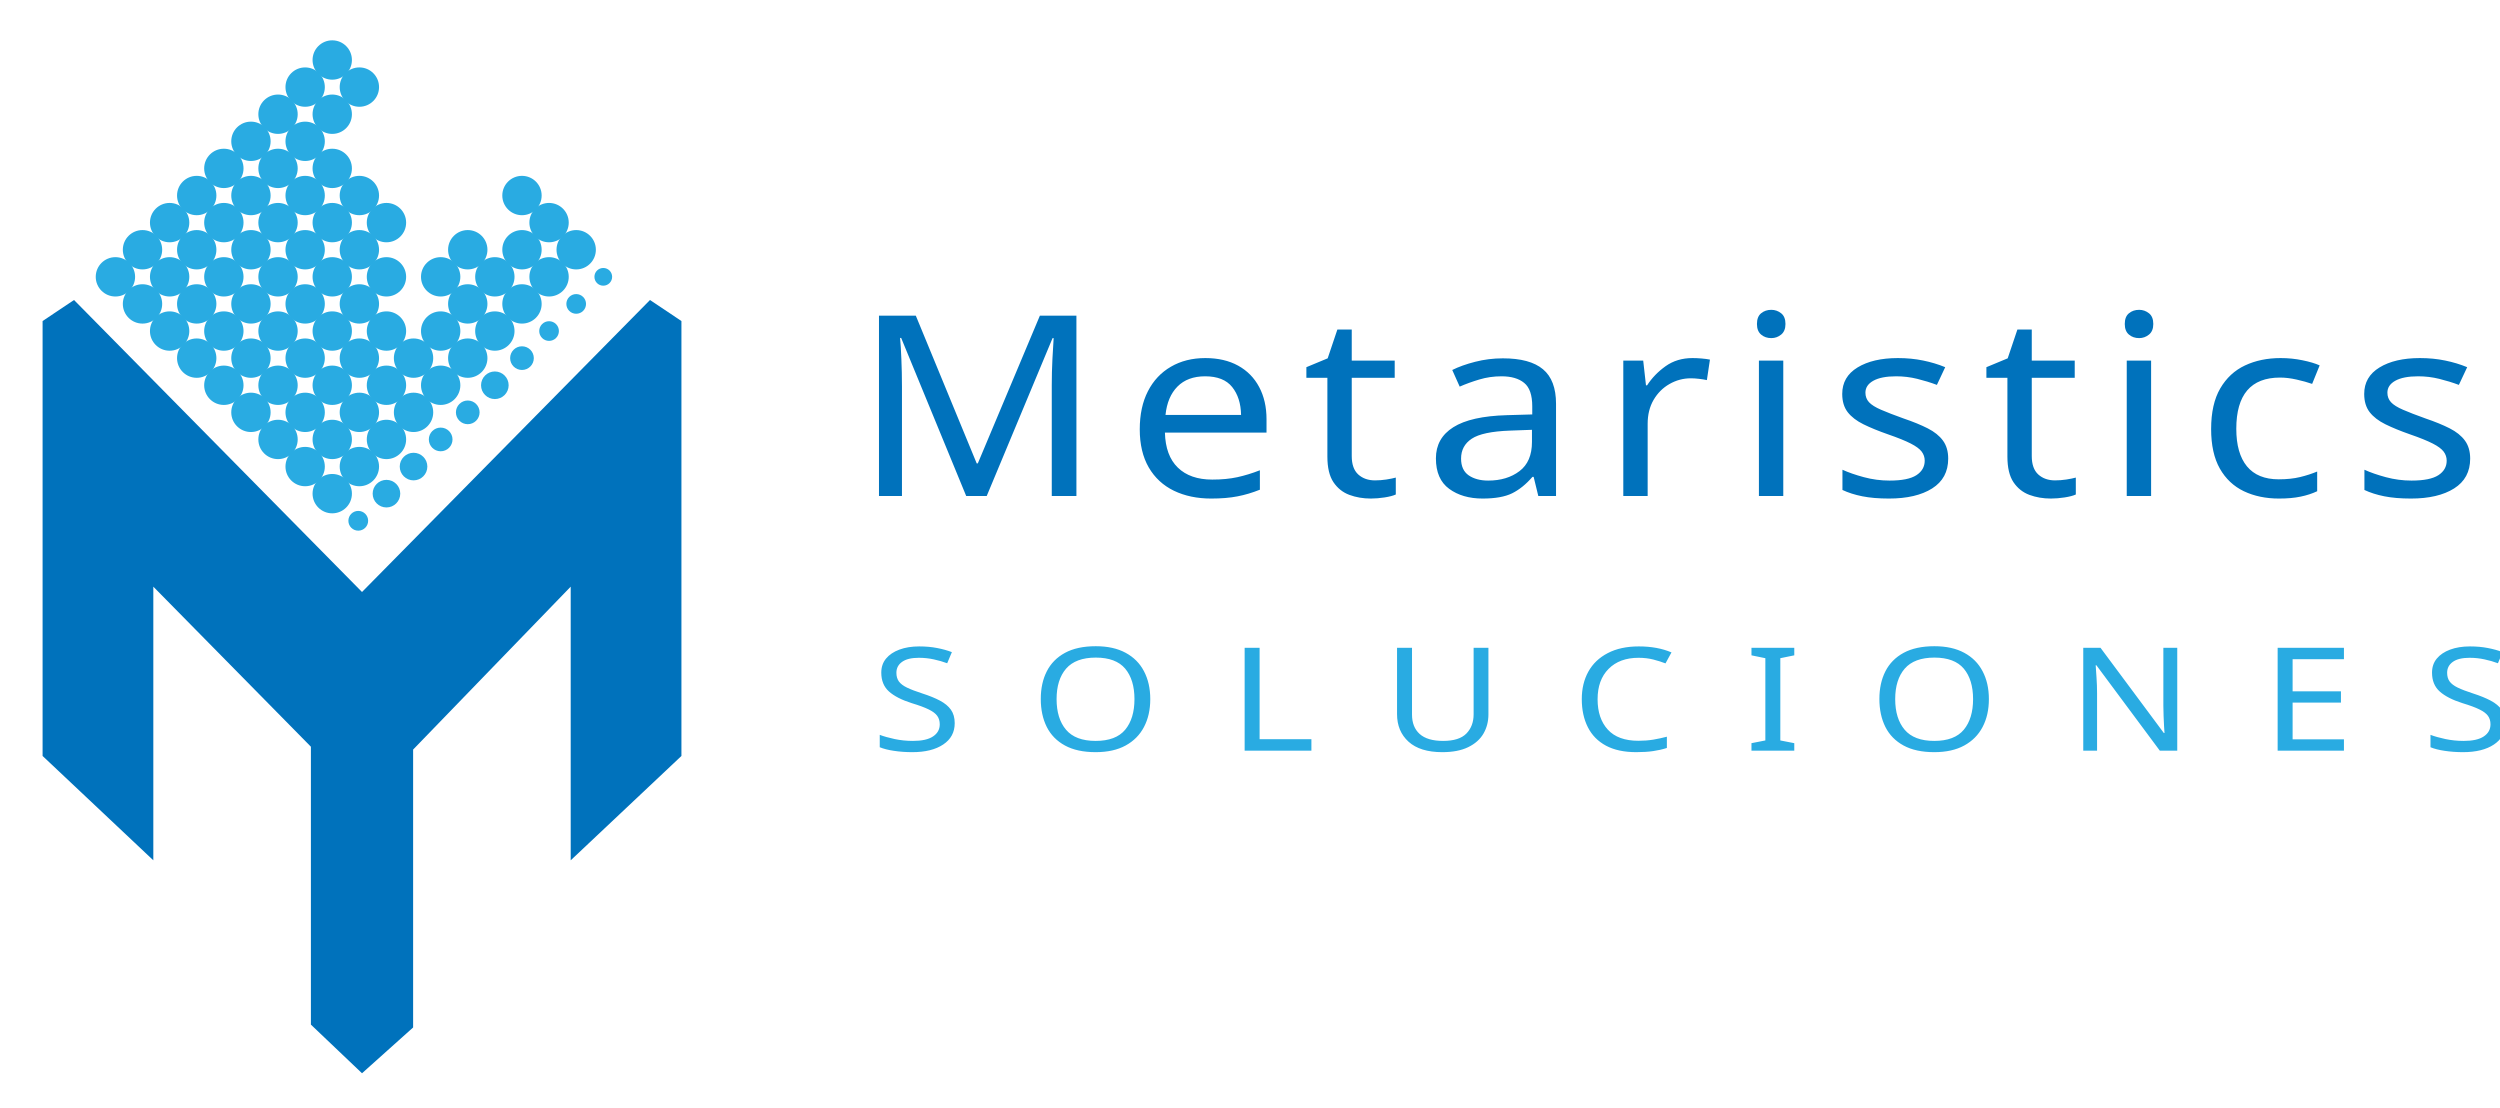
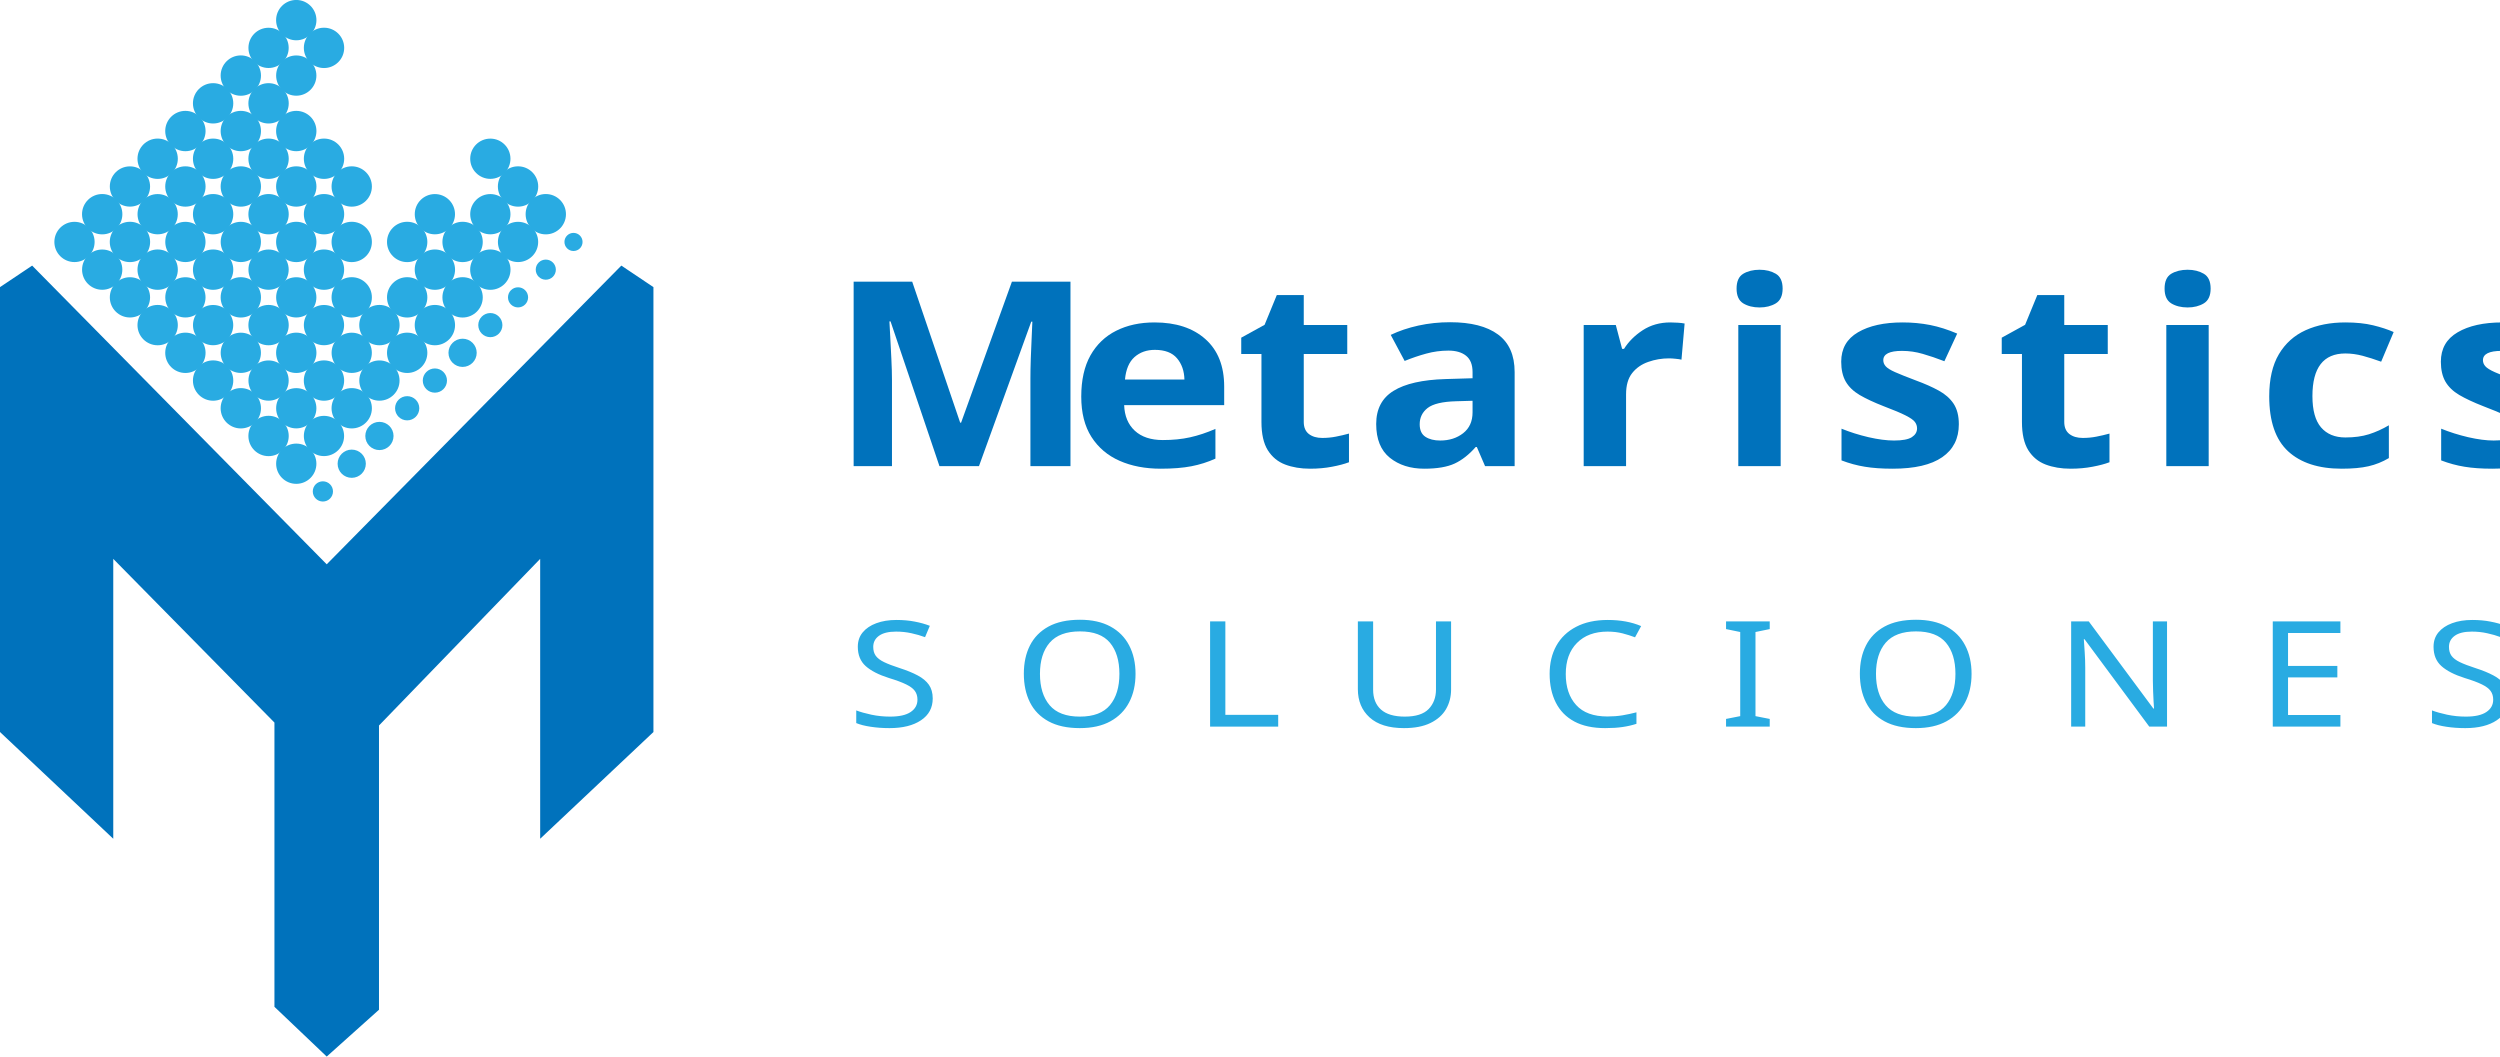
- <svg xmlns="http://www.w3.org/2000/svg" version="1.1" id="Capa_1" x="0px" y="0px" viewBox="0 0 587 260" style="enable-background:new 0 0 587 260;" xml:space="preserve">
-   <style type="text/css">
- 	.st0{fill:#0072BC;}
- 	.st1{fill:#29ABE2;}
- 	.st2{font-family:'SourceSansPro-Regular';}
- 	.st3{font-size:33.825px;}
- 	.st4{letter-spacing:13.88;}
- 	.st5{font-family:'SourceSansPro-Bold';}
- 	.st6{font-size:59.308px;}
- 	.st7{letter-spacing:4.56;}
- </style>
-   <polygon id="XMLID_34_" class="st0" points="152.62,70.44 85,139 17.38,70.44 10,75.38 10,177.5 36,202 36,137.75 73,175.33   73,240.58 85,252 97,241.25 97,176 134,137.75 134,202 160,177.5 160,75.38 " />
-   <g id="XMLID_28_">
-     <g id="XMLID_245_">
-       <g id="XMLID_264_">
-         <circle id="XMLID_265_" class="st1" cx="141.65" cy="65" r="2.08" />
-       </g>
-       <g id="XMLID_262_">
-         <circle id="XMLID_263_" class="st1" cx="135.29" cy="71.36" r="2.31" />
-       </g>
-       <g id="XMLID_260_">
-         <circle id="XMLID_261_" class="st1" cx="128.92" cy="77.73" r="2.31" />
-       </g>
-       <g id="XMLID_258_">
-         <circle id="XMLID_259_" class="st1" cx="122.56" cy="84.09" r="2.78" />
-       </g>
-       <g id="XMLID_256_">
-         <circle id="XMLID_257_" class="st1" cx="116.19" cy="90.46" r="3.24" />
-       </g>
-       <g id="XMLID_254_">
-         <circle id="XMLID_255_" class="st1" cx="109.83" cy="96.82" r="2.78" />
-       </g>
-       <g id="XMLID_252_">
-         <circle id="XMLID_253_" class="st1" cx="103.47" cy="103.18" r="2.78" />
-       </g>
-       <g id="XMLID_250_">
-         <circle id="XMLID_251_" class="st1" cx="97.1" cy="109.55" r="3.24" />
-       </g>
-       <g id="XMLID_248_">
-         <circle id="XMLID_249_" class="st1" cx="90.74" cy="115.91" r="3.24" />
-       </g>
-       <g id="XMLID_246_">
-         <circle id="XMLID_247_" class="st1" cx="84.12" cy="122.28" r="2.32" />
-       </g>
-     </g>
-     <g id="XMLID_224_">
-       <g id="XMLID_243_">
-         <circle id="XMLID_244_" class="st1" cx="135.29" cy="58.64" r="4.62" />
-       </g>
-       <g id="XMLID_241_">
-         <circle id="XMLID_242_" class="st1" cx="128.92" cy="65" r="4.62" />
-       </g>
-       <g id="XMLID_239_">
-         <circle id="XMLID_240_" class="st1" cx="122.56" cy="71.36" r="4.62" />
-       </g>
-       <g id="XMLID_237_">
-         <circle id="XMLID_238_" class="st1" cx="116.19" cy="77.73" r="4.62" />
-       </g>
-       <g id="XMLID_235_">
-         <circle id="XMLID_236_" class="st1" cx="109.83" cy="84.09" r="4.62" />
-       </g>
-       <g id="XMLID_233_">
-         <circle id="XMLID_234_" class="st1" cx="103.47" cy="90.46" r="4.62" />
-       </g>
-       <g id="XMLID_231_">
-         <circle id="XMLID_232_" class="st1" cx="97.1" cy="96.82" r="4.62" />
-       </g>
-       <g id="XMLID_229_">
-         <circle id="XMLID_230_" class="st1" cx="90.74" cy="103.18" r="4.62" />
-       </g>
-       <g id="XMLID_227_">
-         <circle id="XMLID_228_" class="st1" cx="84.38" cy="109.55" r="4.62" />
-       </g>
-       <g id="XMLID_225_">
-         <circle id="XMLID_226_" class="st1" cx="78.01" cy="115.91" r="4.62" />
-       </g>
-     </g>
-     <g id="XMLID_203_">
-       <g id="XMLID_222_">
-         <circle id="XMLID_223_" class="st1" cx="128.92" cy="52.27" r="4.62" />
-       </g>
-       <g id="XMLID_220_">
-         <circle id="XMLID_221_" class="st1" cx="122.56" cy="58.64" r="4.62" />
-       </g>
-       <g id="XMLID_218_">
-         <circle id="XMLID_219_" class="st1" cx="116.19" cy="65" r="4.62" />
-       </g>
-       <g id="XMLID_216_">
-         <circle id="XMLID_217_" class="st1" cx="109.83" cy="71.36" r="4.62" />
-       </g>
-       <g id="XMLID_214_">
-         <circle id="XMLID_215_" class="st1" cx="103.47" cy="77.73" r="4.62" />
-       </g>
-       <g id="XMLID_212_">
-         <circle id="XMLID_213_" class="st1" cx="97.1" cy="84.09" r="4.62" />
-       </g>
-       <g id="XMLID_210_">
-         <circle id="XMLID_211_" class="st1" cx="90.74" cy="90.46" r="4.62" />
-       </g>
-       <g id="XMLID_208_">
-         <circle id="XMLID_209_" class="st1" cx="84.38" cy="96.82" r="4.62" />
-       </g>
-       <g id="XMLID_206_">
-         <circle id="XMLID_207_" class="st1" cx="78.01" cy="103.18" r="4.62" />
-       </g>
-       <g id="XMLID_204_">
-         <circle id="XMLID_205_" class="st1" cx="71.65" cy="109.55" r="4.62" />
-       </g>
-     </g>
-     <g id="XMLID_182_">
-       <g id="XMLID_201_">
-         <circle id="XMLID_202_" class="st1" cx="122.56" cy="45.91" r="4.62" />
-       </g>
-       <g id="XMLID_197_">
-         <circle id="XMLID_198_" class="st1" cx="109.83" cy="58.64" r="4.62" />
-       </g>
-       <g id="XMLID_195_">
-         <circle id="XMLID_196_" class="st1" cx="103.47" cy="65" r="4.62" />
-       </g>
-       <g id="XMLID_191_">
-         <circle id="XMLID_192_" class="st1" cx="90.74" cy="77.73" r="4.62" />
-       </g>
-       <g id="XMLID_189_">
-         <circle id="XMLID_190_" class="st1" cx="84.38" cy="84.09" r="4.62" />
-       </g>
-       <g id="XMLID_187_">
-         <circle id="XMLID_188_" class="st1" cx="78.01" cy="90.46" r="4.62" />
-       </g>
-       <g id="XMLID_185_">
-         <circle id="XMLID_186_" class="st1" cx="71.65" cy="96.82" r="4.62" />
-       </g>
-       <g id="XMLID_183_">
-         <circle id="XMLID_184_" class="st1" cx="65.28" cy="103.18" r="4.62" />
-       </g>
-     </g>
-     <g id="XMLID_144_">
-       <g id="XMLID_155_">
-         <circle id="XMLID_156_" class="st1" cx="90.74" cy="65" r="4.62" />
-       </g>
-       <g id="XMLID_153_">
-         <circle id="XMLID_154_" class="st1" cx="84.38" cy="71.36" r="4.62" />
-       </g>
-       <g id="XMLID_151_">
-         <circle id="XMLID_152_" class="st1" cx="78.01" cy="77.73" r="4.62" />
-       </g>
-       <g id="XMLID_149_">
-         <circle id="XMLID_150_" class="st1" cx="71.65" cy="84.09" r="4.62" />
-       </g>
-       <g id="XMLID_147_">
-         <circle id="XMLID_148_" class="st1" cx="65.28" cy="90.46" r="4.62" />
-       </g>
-       <g id="XMLID_145_">
-         <circle id="XMLID_146_" class="st1" cx="58.92" cy="96.82" r="4.62" />
-       </g>
-     </g>
-     <g id="XMLID_119_">
-       <g id="XMLID_132_">
-         <circle id="XMLID_133_" class="st1" cx="90.74" cy="52.27" r="4.62" />
-       </g>
-       <g id="XMLID_130_">
-         <circle id="XMLID_131_" class="st1" cx="84.38" cy="58.64" r="4.62" />
-       </g>
-       <g id="XMLID_128_">
-         <circle id="XMLID_129_" class="st1" cx="78.01" cy="65" r="4.62" />
-       </g>
-       <g id="XMLID_126_">
-         <circle id="XMLID_127_" class="st1" cx="71.65" cy="71.36" r="4.62" />
-       </g>
-       <g id="XMLID_124_">
-         <circle id="XMLID_125_" class="st1" cx="65.28" cy="77.73" r="4.62" />
-       </g>
-       <g id="XMLID_122_">
-         <circle id="XMLID_123_" class="st1" cx="58.92" cy="84.09" r="4.62" />
-       </g>
-       <g id="XMLID_120_">
-         <circle id="XMLID_121_" class="st1" cx="52.56" cy="90.46" r="4.62" />
-       </g>
-     </g>
-     <g id="XMLID_97_">
-       <g id="XMLID_111_">
-         <circle id="XMLID_112_" class="st1" cx="84.38" cy="45.91" r="4.62" />
-       </g>
-       <g id="XMLID_109_">
-         <circle id="XMLID_110_" class="st1" cx="78.01" cy="52.27" r="4.62" />
-       </g>
-       <g id="XMLID_107_">
-         <circle id="XMLID_108_" class="st1" cx="71.65" cy="58.64" r="4.62" />
-       </g>
-       <g id="XMLID_105_">
-         <circle id="XMLID_106_" class="st1" cx="65.28" cy="65" r="4.62" />
-       </g>
-       <g id="XMLID_103_">
-         <circle id="XMLID_104_" class="st1" cx="58.92" cy="71.36" r="4.62" />
-       </g>
-       <g id="XMLID_100_">
-         <circle id="XMLID_102_" class="st1" cx="52.56" cy="77.73" r="4.62" />
-       </g>
-       <g id="XMLID_98_">
-         <circle id="XMLID_99_" class="st1" cx="46.19" cy="84.09" r="4.62" />
-       </g>
-     </g>
-     <g id="XMLID_76_">
-       <g id="XMLID_89_">
-         <circle id="XMLID_90_" class="st1" cx="78.01" cy="39.54" r="4.62" />
-       </g>
-       <g id="XMLID_87_">
-         <circle id="XMLID_88_" class="st1" cx="71.65" cy="45.91" r="4.62" />
-       </g>
-       <g id="XMLID_85_">
-         <circle id="XMLID_86_" class="st1" cx="65.28" cy="52.27" r="4.62" />
-       </g>
-       <g id="XMLID_83_">
-         <circle id="XMLID_84_" class="st1" cx="58.92" cy="58.64" r="4.62" />
-       </g>
-       <g id="XMLID_81_">
-         <circle id="XMLID_82_" class="st1" cx="52.56" cy="65" r="4.62" />
-       </g>
-       <g id="XMLID_79_">
-         <circle id="XMLID_80_" class="st1" cx="46.19" cy="71.36" r="4.62" />
-       </g>
-       <g id="XMLID_77_">
-         <circle id="XMLID_78_" class="st1" cx="39.83" cy="77.73" r="4.62" />
-       </g>
-     </g>
-     <g id="XMLID_55_">
-       <g id="XMLID_72_">
-         <circle id="XMLID_73_" class="st1" cx="84.38" cy="20.45" r="4.62" />
-       </g>
-       <g id="XMLID_70_">
-         <circle id="XMLID_71_" class="st1" cx="78.01" cy="26.82" r="4.62" />
-       </g>
-       <g id="XMLID_68_">
-         <circle id="XMLID_69_" class="st1" cx="71.65" cy="33.18" r="4.62" />
-       </g>
-       <g id="XMLID_66_">
-         <circle id="XMLID_67_" class="st1" cx="65.28" cy="39.54" r="4.62" />
-       </g>
-       <g id="XMLID_64_">
-         <circle id="XMLID_65_" class="st1" cx="58.92" cy="45.91" r="4.62" />
-       </g>
-       <g id="XMLID_62_">
-         <circle id="XMLID_63_" class="st1" cx="52.56" cy="52.27" r="4.62" />
-       </g>
-       <g id="XMLID_60_">
-         <circle id="XMLID_61_" class="st1" cx="46.19" cy="58.64" r="4.62" />
-       </g>
-       <g id="XMLID_58_">
-         <circle id="XMLID_59_" class="st1" cx="39.83" cy="65" r="4.62" />
-       </g>
-       <g id="XMLID_56_">
-         <circle id="XMLID_57_" class="st1" cx="33.46" cy="71.36" r="4.62" />
-       </g>
-     </g>
-     <g id="XMLID_33_">
-       <g id="XMLID_51_">
-         <circle id="XMLID_52_" class="st1" cx="78.01" cy="14.09" r="4.62" />
-       </g>
-       <g id="XMLID_49_">
-         <circle id="XMLID_50_" class="st1" cx="71.65" cy="20.45" r="4.62" />
-       </g>
-       <g id="XMLID_47_">
-         <circle id="XMLID_48_" class="st1" cx="65.28" cy="26.82" r="4.62" />
-       </g>
-       <g id="XMLID_45_">
-         <circle id="XMLID_46_" class="st1" cx="58.92" cy="33.18" r="4.62" />
-       </g>
-       <g id="XMLID_43_">
-         <circle id="XMLID_44_" class="st1" cx="52.56" cy="39.54" r="4.62" />
-       </g>
-       <g id="XMLID_41_">
-         <circle id="XMLID_42_" class="st1" cx="46.19" cy="45.91" r="4.62" />
-       </g>
-       <g id="XMLID_39_">
-         <circle id="XMLID_40_" class="st1" cx="39.83" cy="52.27" r="4.62" />
-       </g>
-       <g id="XMLID_37_">
-         <circle id="XMLID_38_" class="st1" cx="33.46" cy="58.64" r="4.62" />
-       </g>
-       <g id="XMLID_35_">
-         <circle id="XMLID_36_" class="st1" cx="27.1" cy="65" r="4.62" />
-       </g>
-     </g>
-   </g>
-   <text id="XMLID_53_" transform="matrix(1.153 0 0 1 204.583 176.2627)" class="st1 st2 st3 st4">SOLUCIONES</text>
-   <text id="XMLID_32_" transform="matrix(1.096 0 0 1 200.083 116.4658)" class="st0 st5 st6 st7">Metaristics</text>
+ <svg xmlns="http://www.w3.org/2000/svg" id="Capa_1" data-name="Capa 1" viewBox="0 0 573.89 242.54">
+   <defs>
+     <style>.cls-1,.cls-5{fill:#0072bc;}.cls-2,.cls-3{fill:#29abe2;}.cls-3{font-size:33.82px;font-family:SourceSansPro-Regular, Source Sans Pro;letter-spacing:0.43em;}.cls-4{letter-spacing:0.4em;}.cls-5{font-size:59.31px;font-family:SourceSansPro-Bold, Source Sans Pro;font-weight:700;letter-spacing:0.09em;}.cls-6{letter-spacing:0.07em;}.cls-7{letter-spacing:0.07em;}</style>
+   </defs>
+   <polygon class="cls-1" points="142.63 60.97 75 129.54 7.38 60.97 0 65.91 0 168.04 26 192.54 26 128.29 63 165.87 63 231.12 75 242.54 87 231.79 87 166.54 124 128.29 124 192.54 150 168.04 150 65.91 142.63 60.97" />
+   <circle class="cls-2" cx="131.65" cy="55.54" r="2.08" />
+   <circle class="cls-2" cx="125.29" cy="61.9" r="2.31" />
+   <circle class="cls-2" cx="118.92" cy="68.26" r="2.31" />
+   <circle class="cls-2" cx="112.56" cy="74.63" r="2.77" />
+   <circle class="cls-2" cx="106.19" cy="80.99" r="3.24" />
+   <circle class="cls-2" cx="99.83" cy="87.36" r="2.78" />
+   <circle class="cls-2" cx="93.47" cy="93.72" r="2.78" />
+   <circle class="cls-2" cx="87.1" cy="100.08" r="3.24" />
+   <circle class="cls-2" cx="80.74" cy="106.45" r="3.24" />
+   <circle class="cls-2" cx="74.12" cy="112.81" r="2.32" />
+   <circle class="cls-2" cx="125.29" cy="49.17" r="4.63" />
+   <circle class="cls-2" cx="118.92" cy="55.54" r="4.62" />
+   <circle class="cls-2" cx="112.56" cy="61.9" r="4.63" />
+   <circle class="cls-2" cx="106.19" cy="68.26" r="4.63" />
+   <circle class="cls-2" cx="99.83" cy="74.63" r="4.63" />
+   <circle class="cls-2" cx="93.47" cy="80.99" r="4.63" />
+   <circle class="cls-2" cx="87.1" cy="87.36" r="4.62" />
+   <circle class="cls-2" cx="80.74" cy="93.72" r="4.63" />
+   <circle class="cls-2" cx="74.37" cy="100.08" r="4.62" />
+   <circle class="cls-2" cx="68.01" cy="106.45" r="4.62" />
+   <circle class="cls-2" cx="118.92" cy="42.81" r="4.63" />
+   <circle class="cls-2" cx="112.56" cy="49.17" r="4.62" />
+   <circle class="cls-2" cx="106.19" cy="55.54" r="4.63" />
+   <circle class="cls-2" cx="99.83" cy="61.9" r="4.63" />
+   <circle class="cls-2" cx="93.47" cy="68.26" r="4.63" />
+   <circle class="cls-2" cx="87.1" cy="74.63" r="4.63" />
+   <circle class="cls-2" cx="80.74" cy="80.99" r="4.62" />
+   <circle class="cls-2" cx="74.37" cy="87.36" r="4.63" />
+   <circle class="cls-2" cx="68.01" cy="93.72" r="4.62" />
+   <circle class="cls-2" cx="61.65" cy="100.08" r="4.63" />
+   <circle class="cls-2" cx="112.56" cy="36.44" r="4.62" />
+   <circle class="cls-2" cx="99.83" cy="49.17" r="4.62" />
+   <circle class="cls-2" cx="93.47" cy="55.54" r="4.63" />
+   <circle class="cls-2" cx="80.74" cy="68.26" r="4.63" />
+   <circle class="cls-2" cx="74.37" cy="74.63" r="4.62" />
+   <circle class="cls-2" cx="68.01" cy="80.99" r="4.63" />
+   <circle class="cls-2" cx="61.65" cy="87.36" r="4.62" />
+   <circle class="cls-2" cx="55.28" cy="93.72" r="4.63" />
+   <circle class="cls-2" cx="80.74" cy="55.54" r="4.63" />
+   <circle class="cls-2" cx="74.37" cy="61.9" r="4.63" />
+   <circle class="cls-2" cx="68.01" cy="68.26" r="4.62" />
+   <circle class="cls-2" cx="61.65" cy="74.63" r="4.63" />
+   <circle class="cls-2" cx="55.28" cy="80.99" r="4.62" />
+   <circle class="cls-2" cx="48.92" cy="87.36" r="4.63" />
+   <circle class="cls-2" cx="80.74" cy="42.81" r="4.63" />
+   <circle class="cls-2" cx="74.38" cy="49.17" r="4.63" />
+   <circle class="cls-2" cx="68.01" cy="55.54" r="4.63" />
+   <circle class="cls-2" cx="61.65" cy="61.9" r="4.62" />
+   <circle class="cls-2" cx="55.28" cy="68.26" r="4.63" />
+   <circle class="cls-2" cx="48.92" cy="74.63" r="4.62" />
+   <circle class="cls-2" cx="42.56" cy="80.99" r="4.63" />
+   <circle class="cls-2" cx="74.38" cy="36.44" r="4.63" />
+   <circle class="cls-2" cx="68.01" cy="42.81" r="4.63" />
+   <circle class="cls-2" cx="61.65" cy="49.17" r="4.63" />
+   <circle class="cls-2" cx="55.28" cy="55.54" r="4.62" />
+   <circle class="cls-2" cx="48.92" cy="61.9" r="4.63" />
+   <circle class="cls-2" cx="42.56" cy="68.26" r="4.62" />
+   <circle class="cls-2" cx="36.19" cy="74.63" r="4.63" />
+   <circle class="cls-2" cx="68.01" cy="30.08" r="4.63" />
+   <circle class="cls-2" cx="61.65" cy="36.44" r="4.63" />
+   <circle class="cls-2" cx="55.28" cy="42.81" r="4.63" />
+   <circle class="cls-2" cx="48.92" cy="49.17" r="4.63" />
+   <circle class="cls-2" cx="42.56" cy="55.54" r="4.62" />
+   <circle class="cls-2" cx="36.19" cy="61.9" r="4.63" />
+   <circle class="cls-2" cx="29.83" cy="68.26" r="4.62" />
+   <circle class="cls-2" cx="74.38" cy="10.99" r="4.63" />
+   <circle class="cls-2" cx="68.01" cy="17.35" r="4.62" />
+   <circle class="cls-2" cx="61.65" cy="23.72" r="4.63" />
+   <circle class="cls-2" cx="55.28" cy="30.08" r="4.63" />
+   <circle class="cls-2" cx="48.92" cy="36.44" r="4.63" />
+   <circle class="cls-2" cx="42.56" cy="42.81" r="4.63" />
+   <circle class="cls-2" cx="36.19" cy="49.17" r="4.62" />
+   <circle class="cls-2" cx="29.83" cy="55.54" r="4.63" />
+   <circle class="cls-2" cx="23.46" cy="61.9" r="4.62" />
+   <circle class="cls-2" cx="68.01" cy="4.62" r="4.63" />
+   <circle class="cls-2" cx="61.65" cy="10.99" r="4.62" />
+   <circle class="cls-2" cx="55.28" cy="17.35" r="4.63" />
+   <circle class="cls-2" cx="48.92" cy="23.72" r="4.63" />
+   <circle class="cls-2" cx="42.56" cy="30.08" r="4.63" />
+   <circle class="cls-2" cx="36.19" cy="36.44" r="4.63" />
+   <circle class="cls-2" cx="29.83" cy="42.81" r="4.62" />
+   <circle class="cls-2" cx="23.46" cy="49.17" r="4.63" />
+   <circle class="cls-2" cx="17.1" cy="55.54" r="4.62" />
+   <text class="cls-3" transform="translate(194.58 166.8) scale(1.15 1)">SO<tspan class="cls-4" x="69.07" y="0">L</tspan>
+     <tspan x="98.8" y="0">UCIONES</tspan>
+   </text>
+   <text class="cls-5" transform="translate(190.08 107) scale(1.1 1)">M<tspan class="cls-6" x="50.17" y="0">e</tspan>
+     <tspan class="cls-7" x="84.87" y="0">t</tspan>
+     <tspan x="111.91" y="0">aristics</tspan>
+   </text>
</svg>
